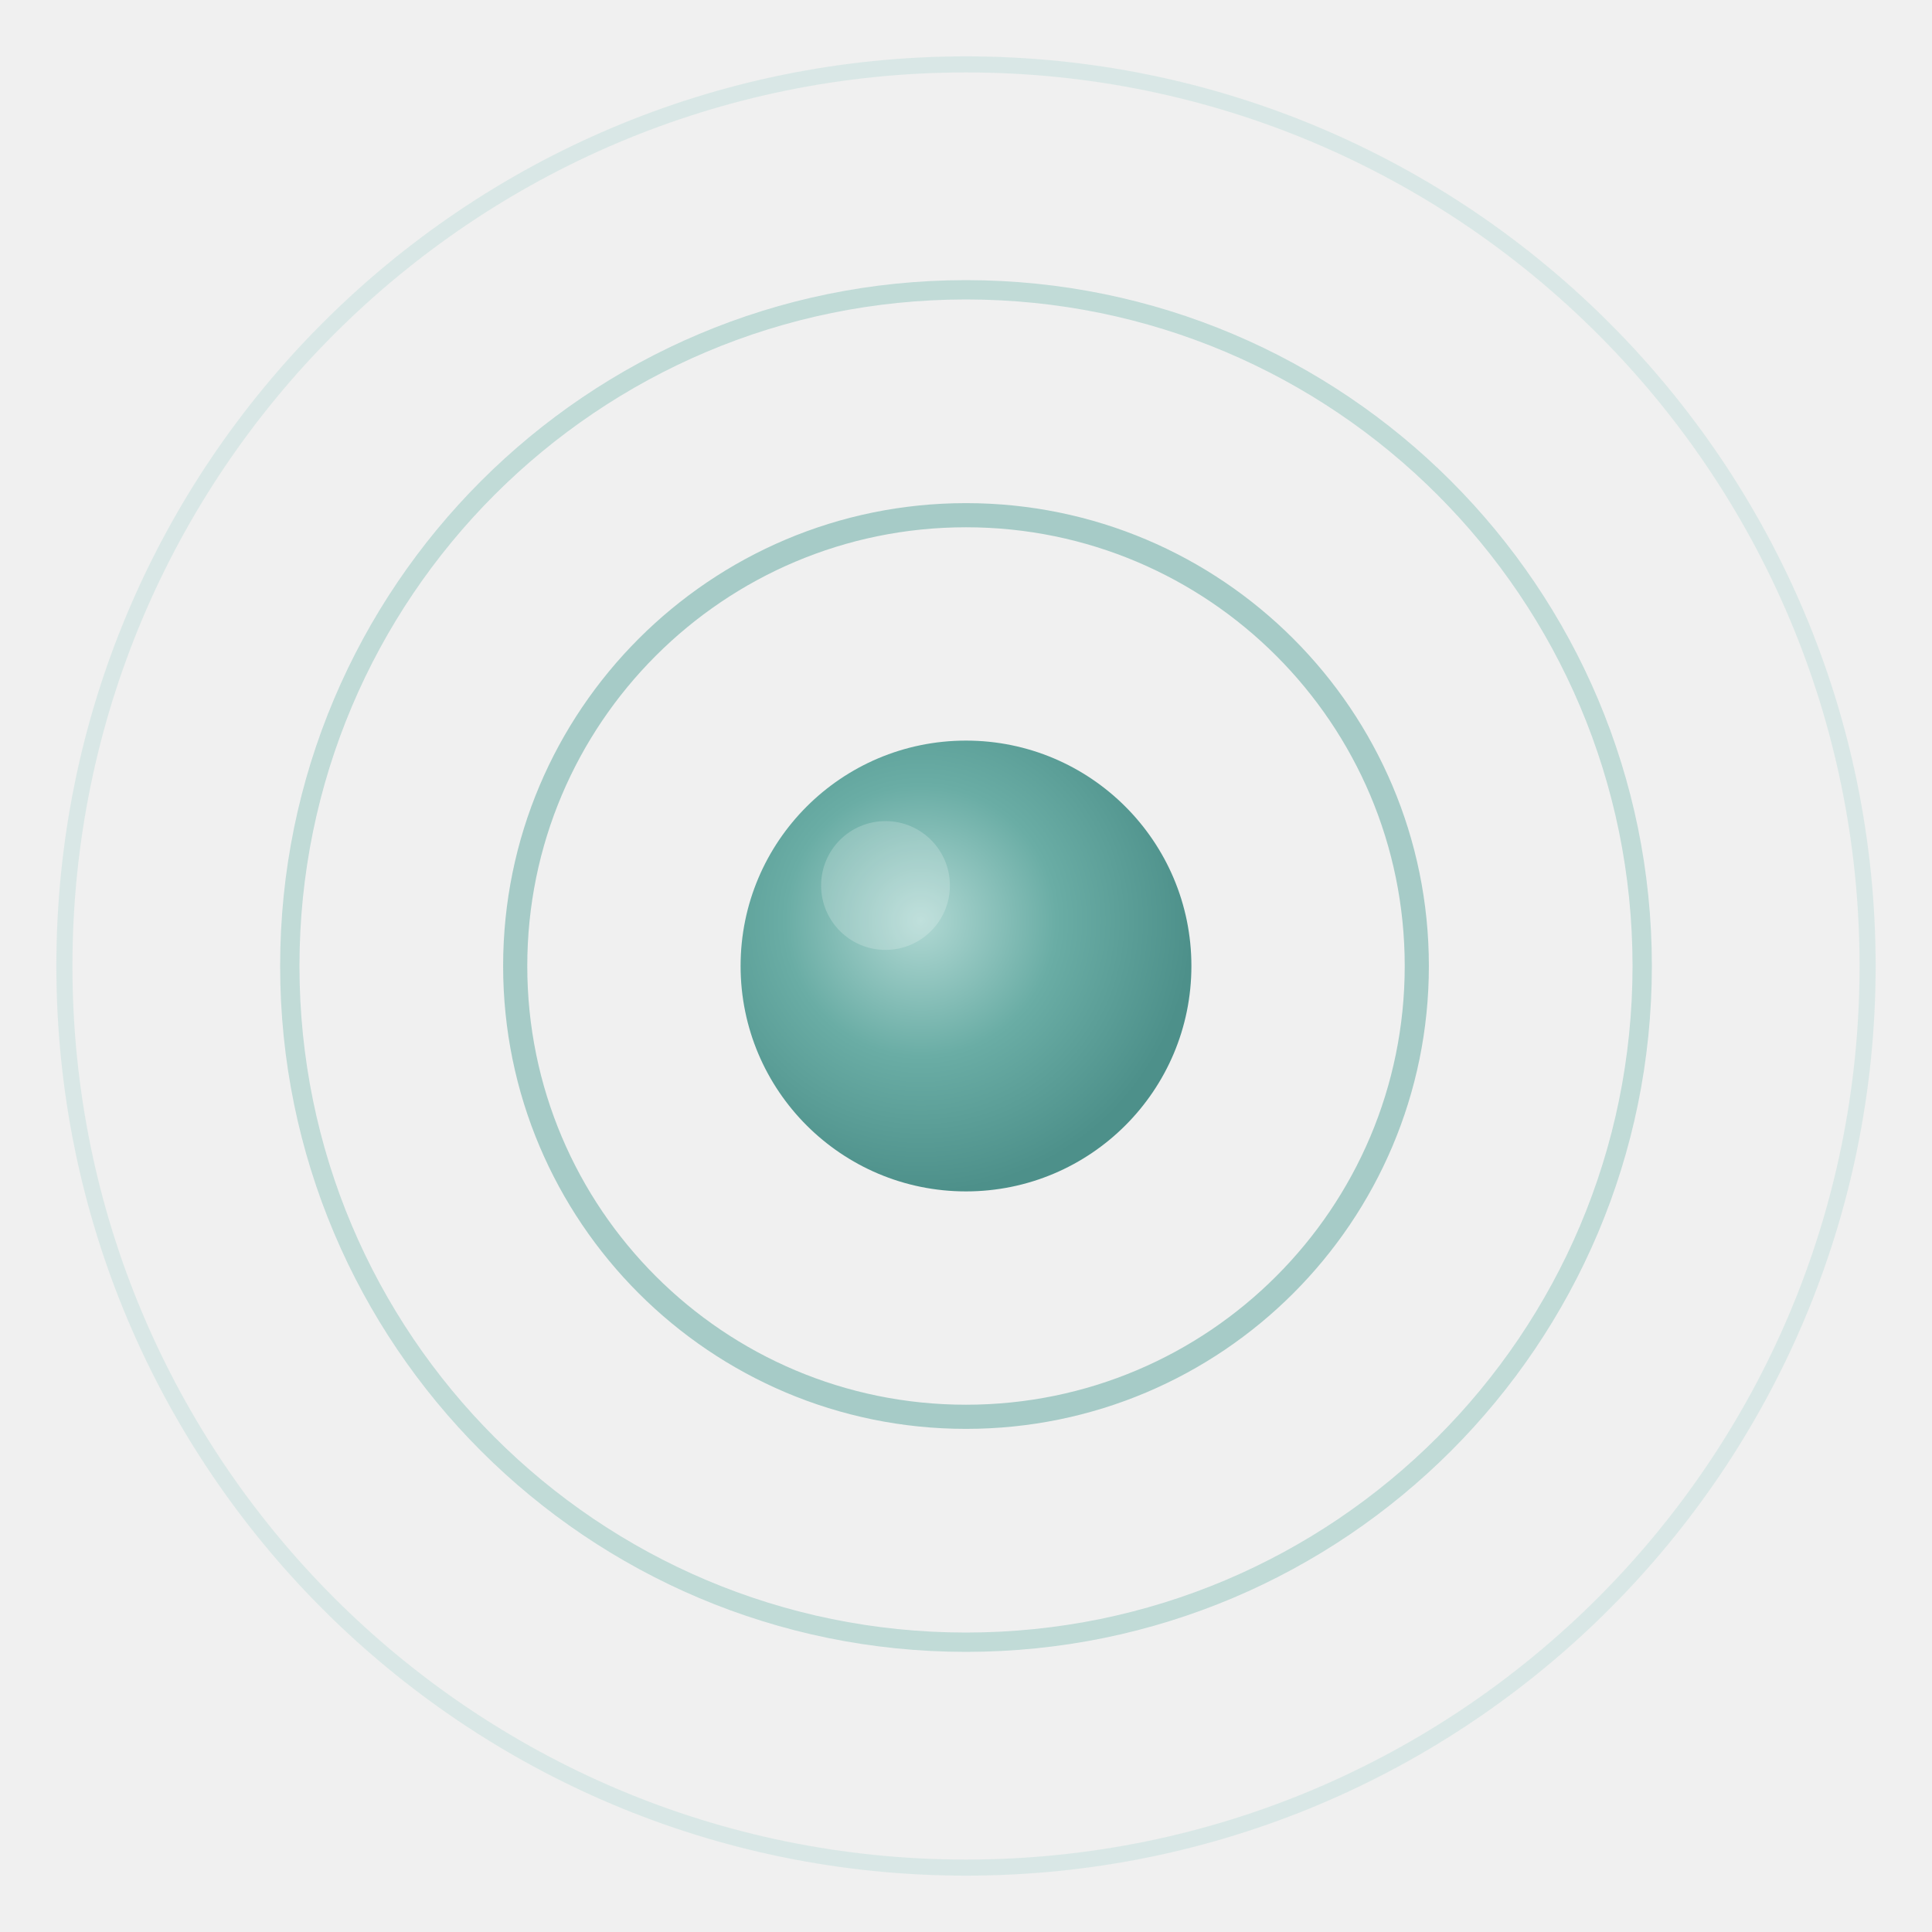
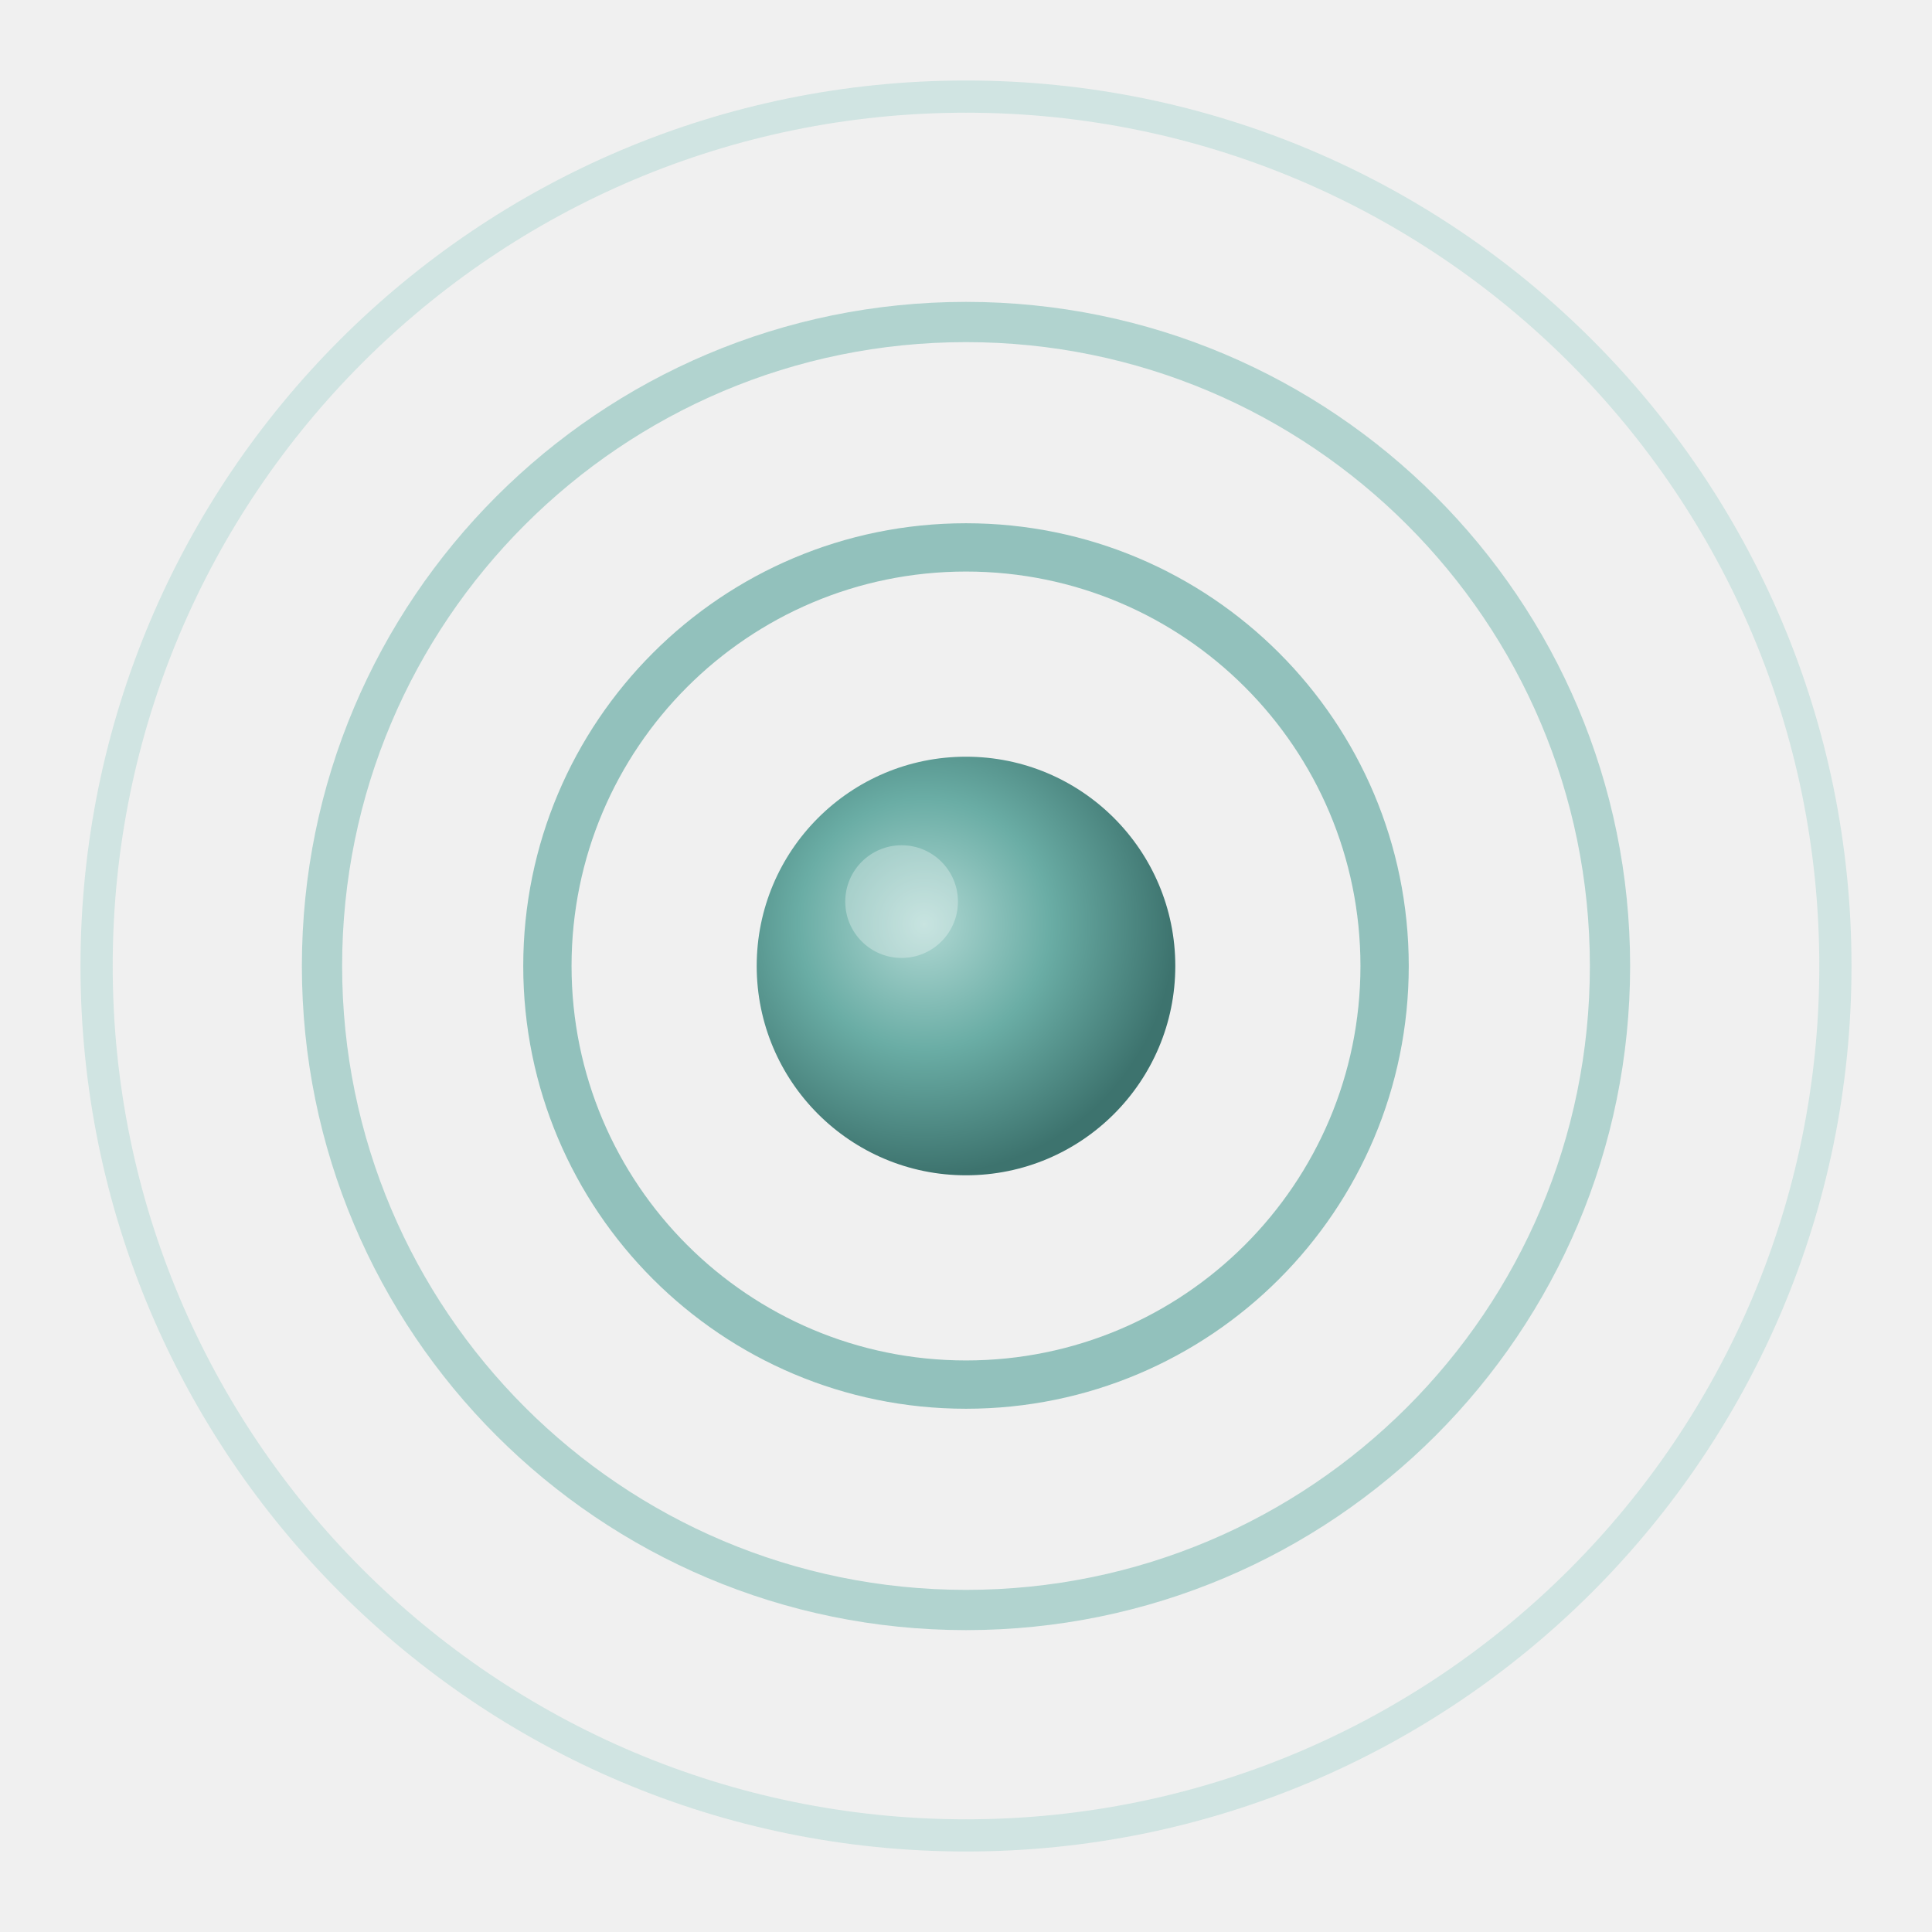
<svg xmlns="http://www.w3.org/2000/svg" viewBox="0 0 120 120" fill="none">
  <defs>
    <radialGradient id="core" cx="40%" cy="40%" r="60%">
      <stop offset="0%" stop-color="#b0d8d3" />
      <stop offset="50%" stop-color="#6aada5" />
-       <stop offset="100%" stop-color="#4d908a" />
+       <stop offset="100%" stop-color="#3d736e" />
    </radialGradient>
  </defs>
-   <circle cx="60" cy="60" r="56" stroke="#b0d8d3" stroke-width="1" opacity="0.35" />
-   <circle cx="60" cy="60" r="42" stroke="#87c0b9" stroke-width="1.2" opacity="0.45" />
-   <circle cx="60" cy="60" r="28" stroke="#6aada5" stroke-width="1.5" opacity="0.55" />
-   <circle cx="60" cy="60" r="14" fill="url(#core)" />
-   <circle cx="55" cy="55" r="4" fill="white" opacity="0.2" />
+   <circle cx="60" cy="60" r="54" stroke="#b0d8d3" stroke-width="2" opacity="0.5" />
+   <circle cx="60" cy="60" r="40" stroke="#87c0b9" stroke-width="2.5" opacity="0.6" />
+   <circle cx="60" cy="60" r="26" stroke="#6aada5" stroke-width="3" opacity="0.7" />
+   <circle cx="60" cy="60" r="13" fill="url(#core)" />
+   <circle cx="56" cy="56" r="3.5" fill="white" opacity="0.3" />
</svg>
